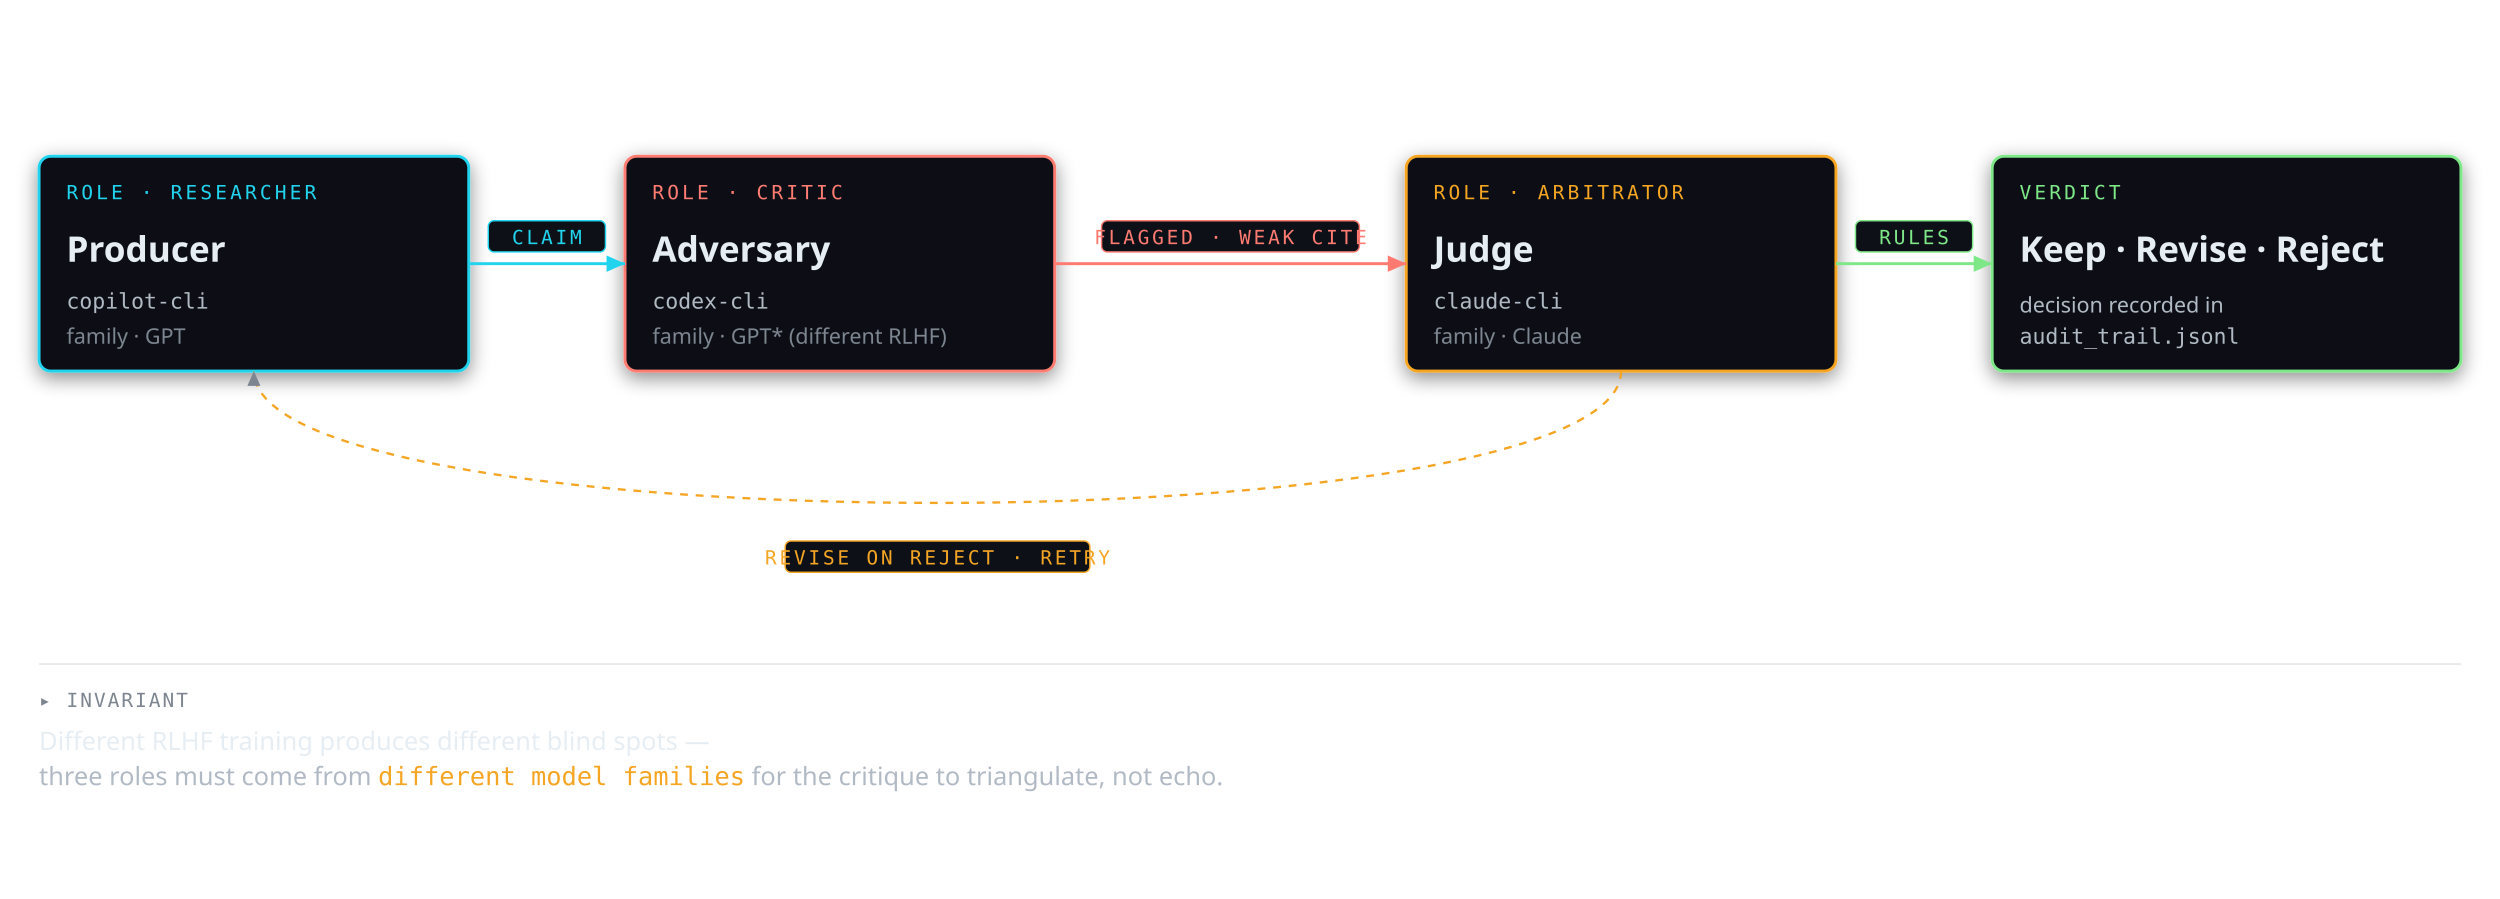
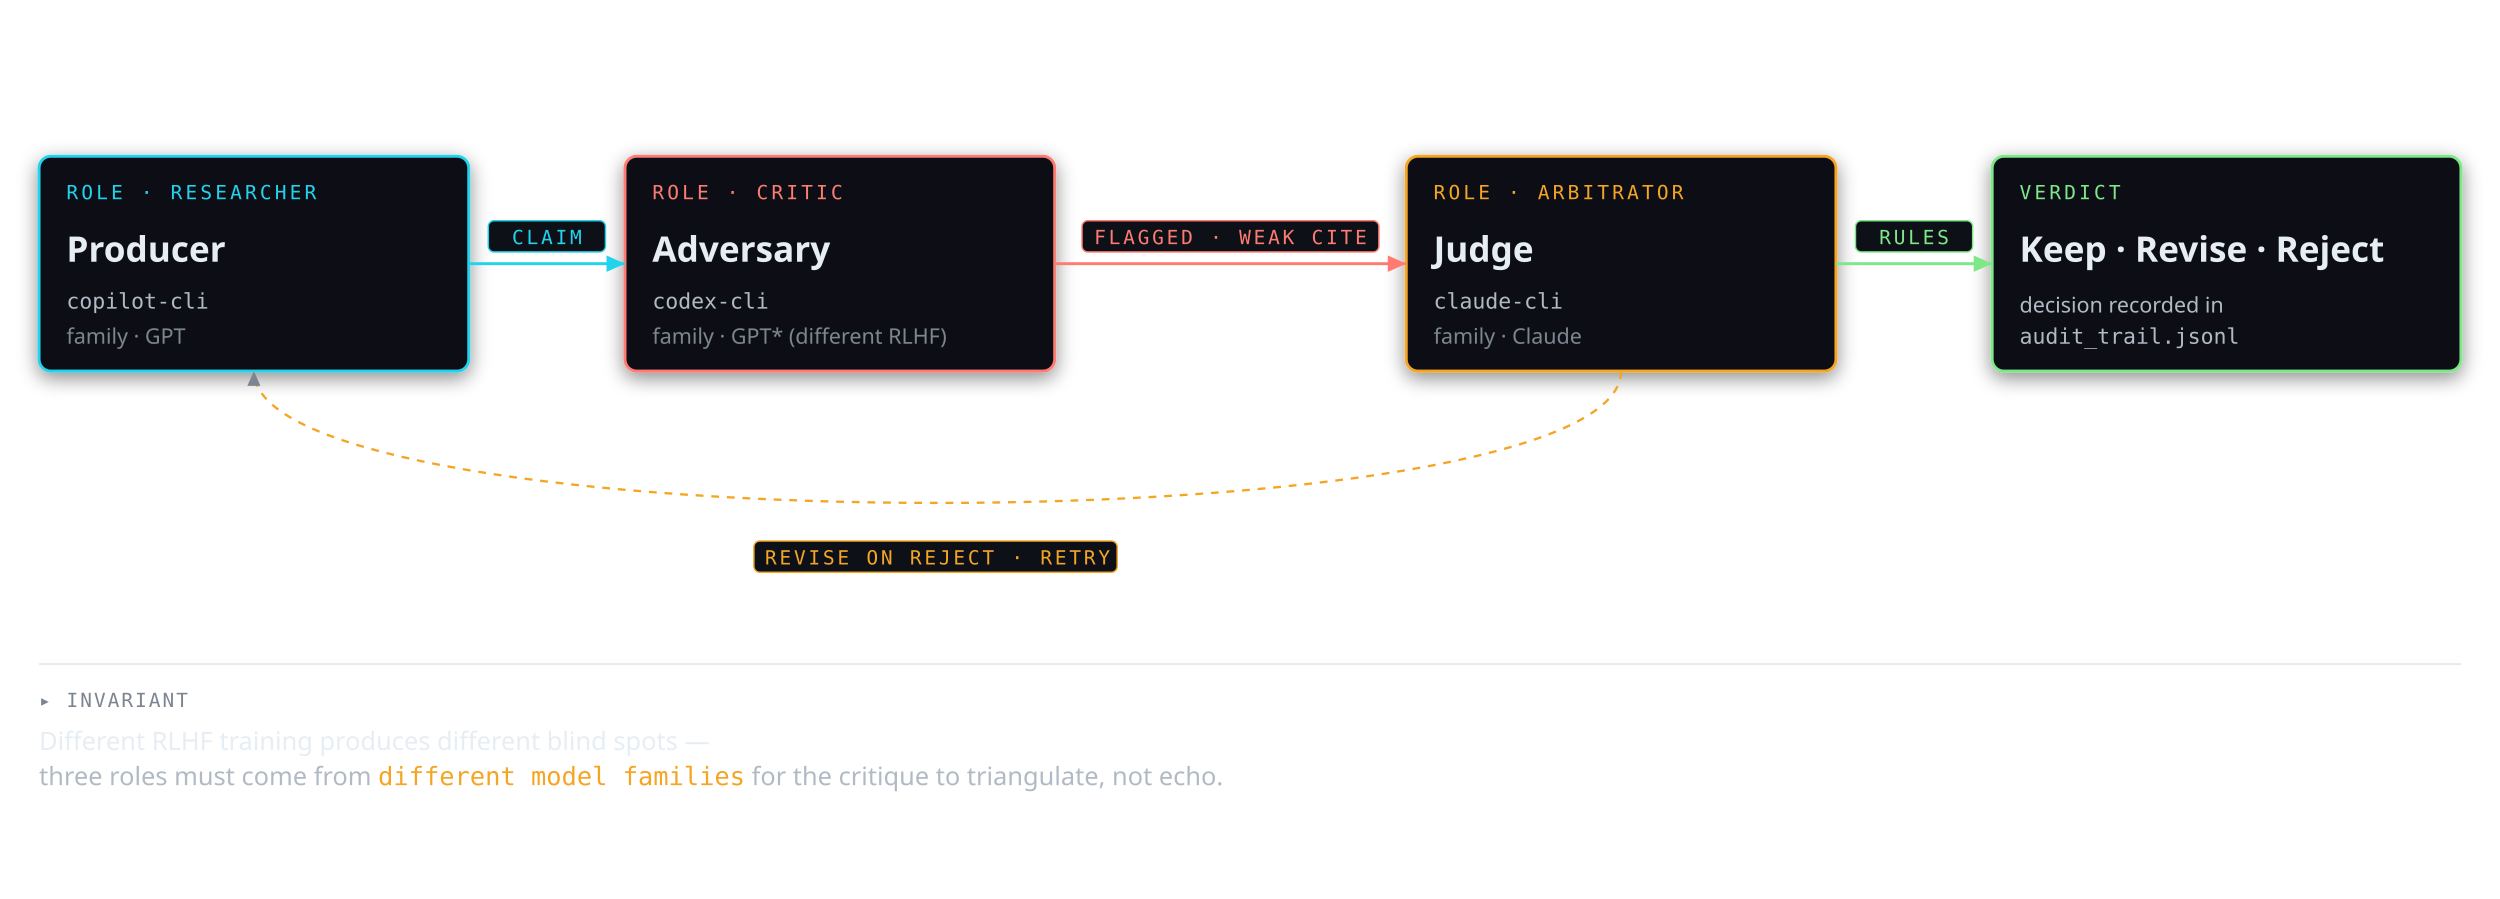
<svg xmlns="http://www.w3.org/2000/svg" viewBox="0 0 1280 460" font-family="Geist, system-ui, sans-serif" font-size="13" fill="none">
  <defs>
    <marker id="ah-mute" viewBox="0 0 10 10" refX="9" refY="5" markerWidth="7" markerHeight="7" orient="auto-start-reverse">
      <path d="M0,1 L9,5 L0,9 z" fill="#7d8590" />
    </marker>
    <marker id="ah-cyan" viewBox="0 0 10 10" refX="9" refY="5" markerWidth="7" markerHeight="7" orient="auto-start-reverse">
      <path d="M0,1 L9,5 L0,9 z" fill="#22d3ee" />
    </marker>
    <marker id="ah-green" viewBox="0 0 10 10" refX="9" refY="5" markerWidth="7" markerHeight="7" orient="auto-start-reverse">
      <path d="M0,1 L9,5 L0,9 z" fill="#7ee787" />
    </marker>
    <marker id="ah-warn" viewBox="0 0 10 10" refX="9" refY="5" markerWidth="7" markerHeight="7" orient="auto-start-reverse">
      <path d="M0,1 L9,5 L0,9 z" fill="#ff7b72" />
    </marker>
    <filter id="node-shadow" x="-20%" y="-20%" width="140%" height="140%">
      <feDropShadow dx="0" dy="3" stdDeviation="5" flood-color="#000" flood-opacity="0.45" />
    </filter>
  </defs>
  <g transform="translate(20 80)" filter="url(#node-shadow)">
    <rect width="220" height="110" rx="6" fill="#0d1117" stroke="#22d3ee" stroke-width="1.5" />
    <text x="14" y="22" font-family="JetBrains Mono, monospace" font-size="10" fill="#22d3ee" letter-spacing="1.6">ROLE · RESEARCHER</text>
    <text x="14" y="54" font-size="18" font-weight="600" fill="#e6edf3">Producer</text>
    <text x="14" y="78" font-family="JetBrains Mono, monospace" font-size="11" fill="#b1bac4">copilot-cli</text>
    <text x="14" y="96" font-size="11" fill="#7d8590">family · GPT</text>
  </g>
  <g transform="translate(320 80)" filter="url(#node-shadow)">
    <rect width="220" height="110" rx="6" fill="#0d1117" stroke="#ff7b72" stroke-width="1.5" />
    <text x="14" y="22" font-family="JetBrains Mono, monospace" font-size="10" fill="#ff7b72" letter-spacing="1.6">ROLE · CRITIC</text>
    <text x="14" y="54" font-size="18" font-weight="600" fill="#e6edf3">Adversary</text>
    <text x="14" y="78" font-family="JetBrains Mono, monospace" font-size="11" fill="#b1bac4">codex-cli</text>
    <text x="14" y="96" font-size="11" fill="#7d8590">family · GPT* (different RLHF)</text>
  </g>
  <g transform="translate(720 80)" filter="url(#node-shadow)">
    <rect width="220" height="110" rx="6" fill="#0d1117" stroke="#f5a524" stroke-width="1.5" />
    <text x="14" y="22" font-family="JetBrains Mono, monospace" font-size="10" fill="#f5a524" letter-spacing="1.6">ROLE · ARBITRATOR</text>
    <text x="14" y="54" font-size="18" font-weight="600" fill="#e6edf3">Judge</text>
    <text x="14" y="78" font-family="JetBrains Mono, monospace" font-size="11" fill="#b1bac4">claude-cli</text>
    <text x="14" y="96" font-size="11" fill="#7d8590">family · Claude</text>
  </g>
  <g transform="translate(1020 80)" filter="url(#node-shadow)">
    <rect width="240" height="110" rx="6" fill="#0d1117" stroke="#7ee787" stroke-width="1.5" />
    <text x="14" y="22" font-family="JetBrains Mono, monospace" font-size="10" fill="#7ee787" letter-spacing="1.6">VERDICT</text>
    <text x="14" y="54" font-size="18" font-weight="600" fill="#e6edf3">Keep · Revise · Reject</text>
    <text x="14" y="80" font-size="11" fill="#b1bac4">decision recorded in</text>
    <text x="14" y="96" font-family="JetBrains Mono, monospace" font-size="11" fill="#b1bac4">audit_trail.jsonl</text>
  </g>
  <g fill="none">
    <path stroke="#22d3ee" stroke-width="1.5" d="M 240 135 L 320 135" marker-end="url(#ah-cyan)" />
    <path stroke="#ff7b72" stroke-width="1.5" d="M 540 135 L 720 135" marker-end="url(#ah-warn)" />
    <path stroke="#7ee787" stroke-width="1.5" d="M 940 135 L 1020 135" marker-end="url(#ah-green)" />
  </g>
  <g font-family="JetBrains Mono, monospace" font-size="10" letter-spacing="1.4" text-anchor="middle">
    <g transform="translate(280 122)">
      <rect x="-30" y="-9" width="60" height="16" rx="3" fill="#0d1117" stroke="#22d3ee" stroke-width="0.75" />
      <text y="3" fill="#22d3ee">CLAIM</text>
    </g>
    <g transform="translate(630 122)">
-       <rect x="-66" y="-9" width="132" height="16" rx="3" fill="#0d1117" stroke="#ff7b72" stroke-width="0.75" />
+       <rect x="-76" y="-9" width="152" height="16" rx="3" fill="#0d1117" stroke="#ff7b72" stroke-width="0.75" />
      <text y="3" fill="#ff7b72">FLAGGED · WEAK CITE</text>
    </g>
    <g transform="translate(980 122)">
      <rect x="-30" y="-9" width="60" height="16" rx="3" fill="#0d1117" stroke="#7ee787" stroke-width="0.75" />
      <text y="3" fill="#7ee787">RULES</text>
    </g>
  </g>
  <path stroke="#f5a524" stroke-width="1.2" stroke-dasharray="4 4" fill="none" d="M 830 190 C 830 280, 130 280, 130 190" marker-end="url(#ah-mute)" />
  <g transform="translate(480 286)" font-family="JetBrains Mono, monospace" font-size="10" letter-spacing="1.4" text-anchor="middle">
-     <rect x="-78" y="-9" width="156" height="16" rx="3" fill="#0d1117" stroke="#f5a524" stroke-width="0.75" />
+     <rect x="-94" y="-9" width="186" height="16" rx="3" fill="#0d1117" stroke="#f5a524" stroke-width="0.75" />
    <text y="3" fill="#f5a524">REVISE ON REJECT · RETRY</text>
  </g>
  <g transform="translate(20 340)">
    <line x1="0" y1="0" x2="1240" y2="0" stroke="#7d8590" stroke-opacity="0.18" />
    <text x="0" y="22" font-family="JetBrains Mono, monospace" font-size="10" fill="#7d8590" letter-spacing="1">▸ INVARIANT</text>
    <text x="0" y="44" font-size="13" fill="#e6edf3">Different RLHF training produces different blind spots —</text>
    <text x="0" y="62" font-size="13" fill="#b1bac4">three roles must come from <tspan font-family="JetBrains Mono, monospace" fill="#f5a524">different model families</tspan> for the critique to triangulate, not echo.</text>
  </g>
</svg>
